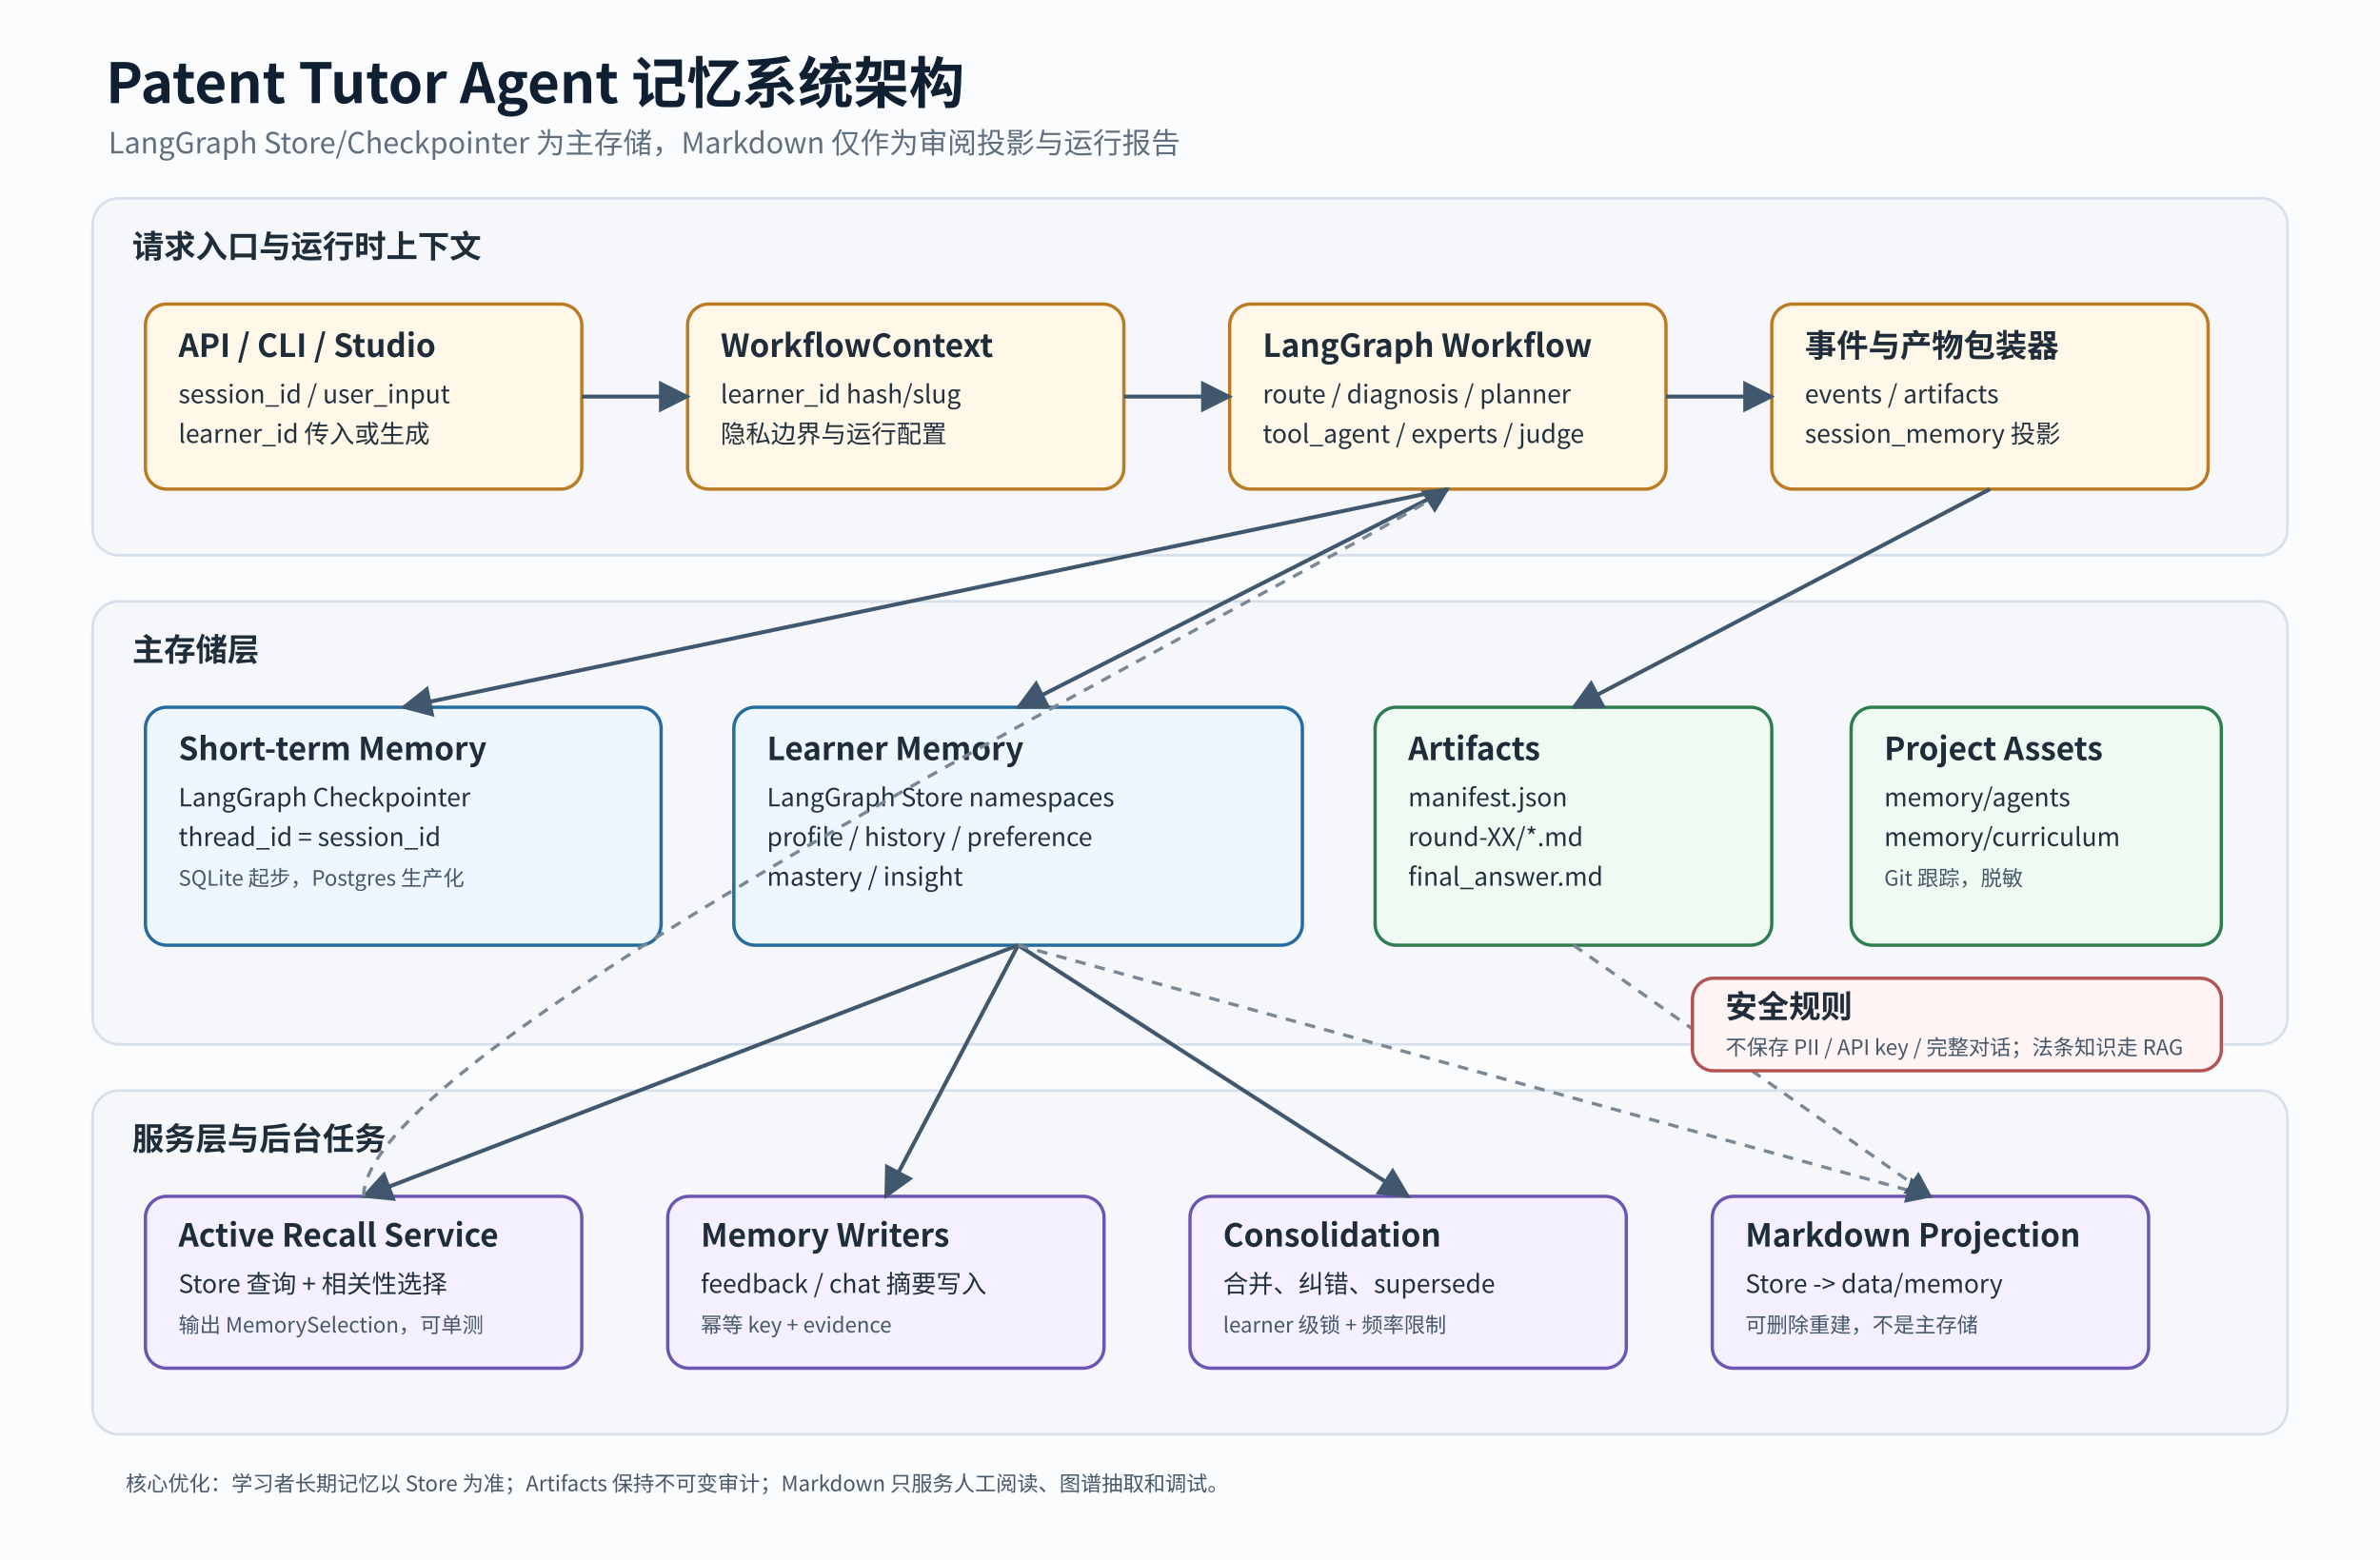
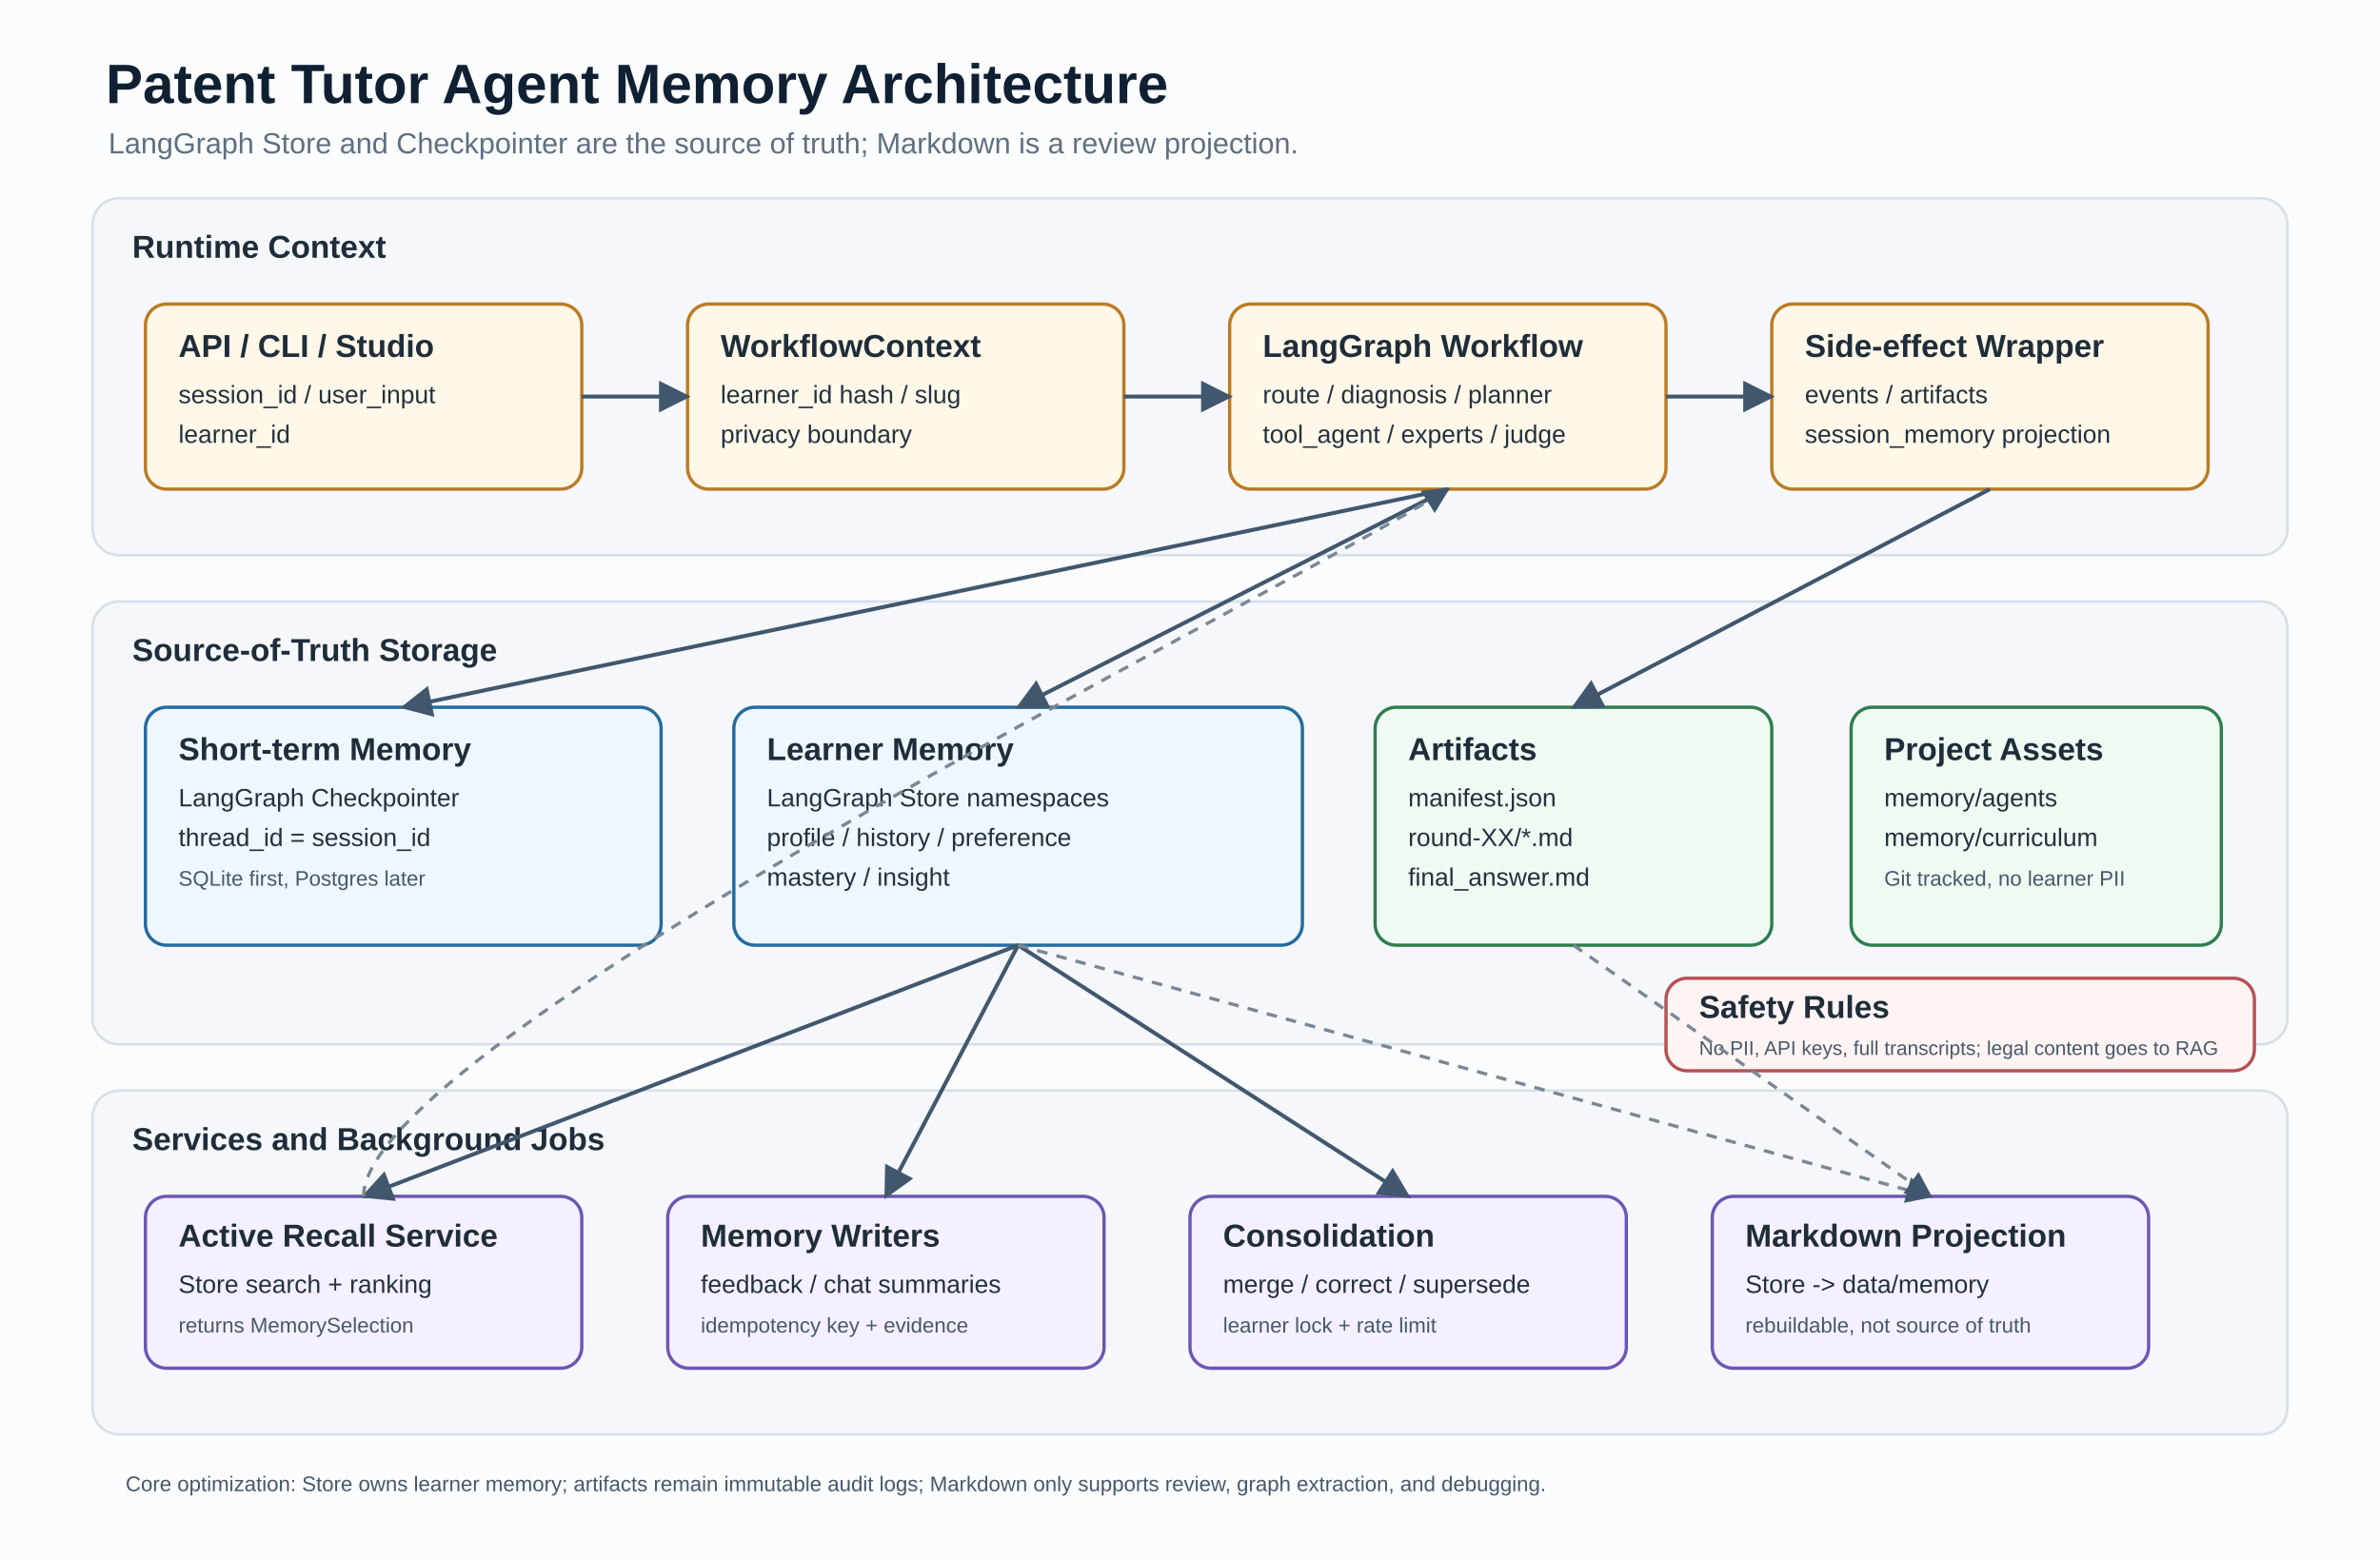
<svg xmlns="http://www.w3.org/2000/svg" width="1800" height="1180" viewBox="0 0 1800 1180">
  <defs>
-     <style>
-       text { font-family: "Noto Sans CJK SC", "WenQuanYi Micro Hei", "Microsoft YaHei", Arial, sans-serif; }
-       .title { font-size: 42px; font-weight: 700; fill: #102033; }
-       .subtitle { font-size: 22px; font-weight: 400; fill: #5f6f7f; }
-       .band { fill: #f5f7fb; stroke: #d7e0ea; stroke-width: 2; rx: 20; }
-       .box { fill: #ffffff; stroke: #6f86a3; stroke-width: 2.5; rx: 16; }
-       .store { fill: #eef7ff; stroke: #246b9f; }
-       .runtime { fill: #fff7e8; stroke: #bb7b23; }
-       .asset { fill: #effaf3; stroke: #2e7d4f; }
-       .agent { fill: #f4f0ff; stroke: #6c56b3; }
-       .warn { fill: #fff4f4; stroke: #b55252; }
-       .label { font-size: 24px; font-weight: 700; fill: #1f2d3a; }
-       .text { font-size: 19px; font-weight: 400; fill: #23313f; }
-       .small { font-size: 16px; font-weight: 400; fill: #46586a; }
-       .arrow { stroke: #41576d; stroke-width: 3; fill: none; marker-end: url(#arrow); }
-       .dash { stroke: #7a8794; stroke-width: 2.5; stroke-dasharray: 8 7; fill: none; marker-end: url(#arrow); }
-     </style>
    <marker id="arrow" viewBox="0 0 10 10" refX="9" refY="5" markerWidth="8" markerHeight="8" orient="auto-start-reverse">
      <path d="M 0 0 L 10 5 L 0 10 z" fill="#41576d" />
    </marker>
  </defs>
  <rect x="0" y="0" width="1800" height="1180" fill="#fbfcfe" />
-   <text x="80" y="78" class="title">Patent Tutor Agent 记忆系统架构</text>
-   <text x="82" y="116" class="subtitle">LangGraph Store/Checkpointer 为主存储，Markdown 仅作为审阅投影与运行报告</text>
-   <rect x="70" y="150" width="1660" height="270" class="band" />
-   <text x="100" y="195" class="label">请求入口与运行时上下文</text>
-   <rect x="110" y="230" width="330" height="140" class="box runtime" />
-   <text x="135" y="270" class="label">API / CLI / Studio</text>
-   <text x="135" y="305" class="text">session_id / user_input</text>
-   <text x="135" y="335" class="text">learner_id 传入或生成</text>
-   <rect x="520" y="230" width="330" height="140" class="box runtime" />
-   <text x="545" y="270" class="label">WorkflowContext</text>
-   <text x="545" y="305" class="text">learner_id hash/slug</text>
-   <text x="545" y="335" class="text">隐私边界与运行配置</text>
-   <rect x="930" y="230" width="330" height="140" class="box runtime" />
-   <text x="955" y="270" class="label">LangGraph Workflow</text>
-   <text x="955" y="305" class="text">route / diagnosis / planner</text>
-   <text x="955" y="335" class="text">tool_agent / experts / judge</text>
-   <rect x="1340" y="230" width="330" height="140" class="box runtime" />
-   <text x="1365" y="270" class="label">事件与产物包装器</text>
-   <text x="1365" y="305" class="text">events / artifacts</text>
-   <text x="1365" y="335" class="text">session_memory 投影</text>
-   <path d="M440 300 L520 300" class="arrow" />
-   <path d="M850 300 L930 300" class="arrow" />
-   <path d="M1260 300 L1340 300" class="arrow" />
-   <rect x="70" y="455" width="1660" height="335" class="band" />
-   <text x="100" y="500" class="label">主存储层</text>
-   <rect x="110" y="535" width="390" height="180" class="box store" />
-   <text x="135" y="575" class="label">Short-term Memory</text>
-   <text x="135" y="610" class="text">LangGraph Checkpointer</text>
-   <text x="135" y="640" class="text">thread_id = session_id</text>
-   <text x="135" y="670" class="small">SQLite 起步，Postgres 生产化</text>
-   <rect x="555" y="535" width="430" height="180" class="box store" />
-   <text x="580" y="575" class="label">Learner Memory</text>
-   <text x="580" y="610" class="text">LangGraph Store namespaces</text>
-   <text x="580" y="640" class="text">profile / history / preference</text>
-   <text x="580" y="670" class="text">mastery / insight</text>
-   <rect x="1040" y="535" width="300" height="180" class="box asset" />
-   <text x="1065" y="575" class="label">Artifacts</text>
-   <text x="1065" y="610" class="text">manifest.json</text>
-   <text x="1065" y="640" class="text">round-XX/*.md</text>
-   <text x="1065" y="670" class="text">final_answer.md</text>
-   <rect x="1400" y="535" width="280" height="180" class="box asset" />
-   <text x="1425" y="575" class="label">Project Assets</text>
-   <text x="1425" y="610" class="text">memory/agents</text>
-   <text x="1425" y="640" class="text">memory/curriculum</text>
-   <text x="1425" y="670" class="small">Git 跟踪，脱敏</text>
-   <path d="M1095 370 L305 535" class="arrow" />
-   <path d="M1095 370 L770 535" class="arrow" />
-   <path d="M1505 370 L1190 535" class="arrow" />
-   <rect x="70" y="825" width="1660" height="260" class="band" />
-   <text x="100" y="870" class="label">服务层与后台任务</text>
-   <rect x="110" y="905" width="330" height="130" class="box agent" />
-   <text x="135" y="943" class="label">Active Recall Service</text>
-   <text x="135" y="978" class="text">Store 查询 + 相关性选择</text>
-   <text x="135" y="1008" class="small">输出 MemorySelection，可单测</text>
-   <rect x="505" y="905" width="330" height="130" class="box agent" />
-   <text x="530" y="943" class="label">Memory Writers</text>
-   <text x="530" y="978" class="text">feedback / chat 摘要写入</text>
-   <text x="530" y="1008" class="small">幂等 key + evidence</text>
-   <rect x="900" y="905" width="330" height="130" class="box agent" />
-   <text x="925" y="943" class="label">Consolidation</text>
-   <text x="925" y="978" class="text">合并、纠错、supersede</text>
-   <text x="925" y="1008" class="small">learner 级锁 + 频率限制</text>
-   <rect x="1295" y="905" width="330" height="130" class="box agent" />
-   <text x="1320" y="943" class="label">Markdown Projection</text>
-   <text x="1320" y="978" class="text">Store -&gt; data/memory</text>
-   <text x="1320" y="1008" class="small">可删除重建，不是主存储</text>
-   <path d="M770 715 L275 905" class="arrow" />
-   <path d="M770 715 L670 905" class="arrow" />
-   <path d="M770 715 L1065 905" class="arrow" />
-   <path d="M770 715 L1460 905" class="dash" />
-   <path d="M1190 715 L1460 905" class="dash" />
-   <rect x="1280" y="740" width="400" height="70" class="box warn" />
-   <text x="1305" y="770" class="label">安全规则</text>
-   <text x="1305" y="798" class="small">不保存 PII / API key / 完整对话；法条知识走 RAG</text>
-   <path d="M275 905 C275 790 960 455 1095 370" class="dash" />
-   <text x="95" y="1128" class="small">核心优化：学习者长期记忆以 Store 为准；Artifacts 保持不可变审计；Markdown 只服务人工阅读、图谱抽取和调试。</text>
+   <text x="80" y="78" font-family="Arial, sans-serif" font-size="42" font-weight="700" fill="#102033">Patent Tutor Agent Memory Architecture</text>
+   <text x="82" y="116" font-family="Arial, sans-serif" font-size="22" fill="#5f6f7f">LangGraph Store and Checkpointer are the source of truth; Markdown is a review projection.</text>
+   <rect x="70" y="150" width="1660" height="270" fill="#f5f7fb" stroke="#d7e0ea" stroke-width="2" rx="20" />
+   <text x="100" y="195" font-family="Arial, sans-serif" font-size="24" font-weight="700" fill="#1f2d3a">Runtime Context</text>
+   <rect x="110" y="230" width="330" height="140" fill="#fff7e8" stroke="#bb7b23" stroke-width="2.5" rx="16" />
+   <text x="135" y="270" font-family="Arial, sans-serif" font-size="24" font-weight="700" fill="#1f2d3a">API / CLI / Studio</text>
+   <text x="135" y="305" font-family="Arial, sans-serif" font-size="19" fill="#23313f">session_id / user_input</text>
+   <text x="135" y="335" font-family="Arial, sans-serif" font-size="19" fill="#23313f">learner_id</text>
+   <rect x="520" y="230" width="330" height="140" fill="#fff7e8" stroke="#bb7b23" stroke-width="2.5" rx="16" />
+   <text x="545" y="270" font-family="Arial, sans-serif" font-size="24" font-weight="700" fill="#1f2d3a">WorkflowContext</text>
+   <text x="545" y="305" font-family="Arial, sans-serif" font-size="19" fill="#23313f">learner_id hash / slug</text>
+   <text x="545" y="335" font-family="Arial, sans-serif" font-size="19" fill="#23313f">privacy boundary</text>
+   <rect x="930" y="230" width="330" height="140" fill="#fff7e8" stroke="#bb7b23" stroke-width="2.5" rx="16" />
+   <text x="955" y="270" font-family="Arial, sans-serif" font-size="24" font-weight="700" fill="#1f2d3a">LangGraph Workflow</text>
+   <text x="955" y="305" font-family="Arial, sans-serif" font-size="19" fill="#23313f">route / diagnosis / planner</text>
+   <text x="955" y="335" font-family="Arial, sans-serif" font-size="19" fill="#23313f">tool_agent / experts / judge</text>
+   <rect x="1340" y="230" width="330" height="140" fill="#fff7e8" stroke="#bb7b23" stroke-width="2.5" rx="16" />
+   <text x="1365" y="270" font-family="Arial, sans-serif" font-size="24" font-weight="700" fill="#1f2d3a">Side-effect Wrapper</text>
+   <text x="1365" y="305" font-family="Arial, sans-serif" font-size="19" fill="#23313f">events / artifacts</text>
+   <text x="1365" y="335" font-family="Arial, sans-serif" font-size="19" fill="#23313f">session_memory projection</text>
+   <path d="M440 300 L520 300" stroke="#41576d" stroke-width="3" fill="none" marker-end="url(#arrow)" />
+   <path d="M850 300 L930 300" stroke="#41576d" stroke-width="3" fill="none" marker-end="url(#arrow)" />
+   <path d="M1260 300 L1340 300" stroke="#41576d" stroke-width="3" fill="none" marker-end="url(#arrow)" />
+   <rect x="70" y="455" width="1660" height="335" fill="#f5f7fb" stroke="#d7e0ea" stroke-width="2" rx="20" />
+   <text x="100" y="500" font-family="Arial, sans-serif" font-size="24" font-weight="700" fill="#1f2d3a">Source-of-Truth Storage</text>
+   <rect x="110" y="535" width="390" height="180" fill="#eef7ff" stroke="#246b9f" stroke-width="2.5" rx="16" />
+   <text x="135" y="575" font-family="Arial, sans-serif" font-size="24" font-weight="700" fill="#1f2d3a">Short-term Memory</text>
+   <text x="135" y="610" font-family="Arial, sans-serif" font-size="19" fill="#23313f">LangGraph Checkpointer</text>
+   <text x="135" y="640" font-family="Arial, sans-serif" font-size="19" fill="#23313f">thread_id = session_id</text>
+   <text x="135" y="670" font-family="Arial, sans-serif" font-size="16" fill="#46586a">SQLite first, Postgres later</text>
+   <rect x="555" y="535" width="430" height="180" fill="#eef7ff" stroke="#246b9f" stroke-width="2.5" rx="16" />
+   <text x="580" y="575" font-family="Arial, sans-serif" font-size="24" font-weight="700" fill="#1f2d3a">Learner Memory</text>
+   <text x="580" y="610" font-family="Arial, sans-serif" font-size="19" fill="#23313f">LangGraph Store namespaces</text>
+   <text x="580" y="640" font-family="Arial, sans-serif" font-size="19" fill="#23313f">profile / history / preference</text>
+   <text x="580" y="670" font-family="Arial, sans-serif" font-size="19" fill="#23313f">mastery / insight</text>
+   <rect x="1040" y="535" width="300" height="180" fill="#effaf3" stroke="#2e7d4f" stroke-width="2.5" rx="16" />
+   <text x="1065" y="575" font-family="Arial, sans-serif" font-size="24" font-weight="700" fill="#1f2d3a">Artifacts</text>
+   <text x="1065" y="610" font-family="Arial, sans-serif" font-size="19" fill="#23313f">manifest.json</text>
+   <text x="1065" y="640" font-family="Arial, sans-serif" font-size="19" fill="#23313f">round-XX/*.md</text>
+   <text x="1065" y="670" font-family="Arial, sans-serif" font-size="19" fill="#23313f">final_answer.md</text>
+   <rect x="1400" y="535" width="280" height="180" fill="#effaf3" stroke="#2e7d4f" stroke-width="2.5" rx="16" />
+   <text x="1425" y="575" font-family="Arial, sans-serif" font-size="24" font-weight="700" fill="#1f2d3a">Project Assets</text>
+   <text x="1425" y="610" font-family="Arial, sans-serif" font-size="19" fill="#23313f">memory/agents</text>
+   <text x="1425" y="640" font-family="Arial, sans-serif" font-size="19" fill="#23313f">memory/curriculum</text>
+   <text x="1425" y="670" font-family="Arial, sans-serif" font-size="16" fill="#46586a">Git tracked, no learner PII</text>
+   <path d="M1095 370 L305 535" stroke="#41576d" stroke-width="3" fill="none" marker-end="url(#arrow)" />
+   <path d="M1095 370 L770 535" stroke="#41576d" stroke-width="3" fill="none" marker-end="url(#arrow)" />
+   <path d="M1505 370 L1190 535" stroke="#41576d" stroke-width="3" fill="none" marker-end="url(#arrow)" />
+   <rect x="1260" y="740" width="445" height="70" fill="#fff4f4" stroke="#b55252" stroke-width="2.5" rx="16" />
+   <text x="1285" y="770" font-family="Arial, sans-serif" font-size="24" font-weight="700" fill="#1f2d3a">Safety Rules</text>
+   <text x="1285" y="798" font-family="Arial, sans-serif" font-size="15" fill="#46586a">No PII, API keys, full transcripts; legal content goes to RAG</text>
+   <rect x="70" y="825" width="1660" height="260" fill="#f5f7fb" stroke="#d7e0ea" stroke-width="2" rx="20" />
+   <text x="100" y="870" font-family="Arial, sans-serif" font-size="24" font-weight="700" fill="#1f2d3a">Services and Background Jobs</text>
+   <rect x="110" y="905" width="330" height="130" fill="#f4f0ff" stroke="#6c56b3" stroke-width="2.5" rx="16" />
+   <text x="135" y="943" font-family="Arial, sans-serif" font-size="24" font-weight="700" fill="#1f2d3a">Active Recall Service</text>
+   <text x="135" y="978" font-family="Arial, sans-serif" font-size="19" fill="#23313f">Store search + ranking</text>
+   <text x="135" y="1008" font-family="Arial, sans-serif" font-size="16" fill="#46586a">returns MemorySelection</text>
+   <rect x="505" y="905" width="330" height="130" fill="#f4f0ff" stroke="#6c56b3" stroke-width="2.5" rx="16" />
+   <text x="530" y="943" font-family="Arial, sans-serif" font-size="24" font-weight="700" fill="#1f2d3a">Memory Writers</text>
+   <text x="530" y="978" font-family="Arial, sans-serif" font-size="19" fill="#23313f">feedback / chat summaries</text>
+   <text x="530" y="1008" font-family="Arial, sans-serif" font-size="16" fill="#46586a">idempotency key + evidence</text>
+   <rect x="900" y="905" width="330" height="130" fill="#f4f0ff" stroke="#6c56b3" stroke-width="2.5" rx="16" />
+   <text x="925" y="943" font-family="Arial, sans-serif" font-size="24" font-weight="700" fill="#1f2d3a">Consolidation</text>
+   <text x="925" y="978" font-family="Arial, sans-serif" font-size="19" fill="#23313f">merge / correct / supersede</text>
+   <text x="925" y="1008" font-family="Arial, sans-serif" font-size="16" fill="#46586a">learner lock + rate limit</text>
+   <rect x="1295" y="905" width="330" height="130" fill="#f4f0ff" stroke="#6c56b3" stroke-width="2.5" rx="16" />
+   <text x="1320" y="943" font-family="Arial, sans-serif" font-size="24" font-weight="700" fill="#1f2d3a">Markdown Projection</text>
+   <text x="1320" y="978" font-family="Arial, sans-serif" font-size="19" fill="#23313f">Store -&gt; data/memory</text>
+   <text x="1320" y="1008" font-family="Arial, sans-serif" font-size="16" fill="#46586a">rebuildable, not source of truth</text>
+   <path d="M770 715 L275 905" stroke="#41576d" stroke-width="3" fill="none" marker-end="url(#arrow)" />
+   <path d="M770 715 L670 905" stroke="#41576d" stroke-width="3" fill="none" marker-end="url(#arrow)" />
+   <path d="M770 715 L1065 905" stroke="#41576d" stroke-width="3" fill="none" marker-end="url(#arrow)" />
+   <path d="M770 715 L1460 905" stroke="#7a8794" stroke-width="2.5" stroke-dasharray="8 7" fill="none" marker-end="url(#arrow)" />
+   <path d="M1190 715 L1460 905" stroke="#7a8794" stroke-width="2.5" stroke-dasharray="8 7" fill="none" marker-end="url(#arrow)" />
+   <path d="M275 905 C275 790 960 455 1095 370" stroke="#7a8794" stroke-width="2.5" stroke-dasharray="8 7" fill="none" marker-end="url(#arrow)" />
+   <text x="95" y="1128" font-family="Arial, sans-serif" font-size="16" fill="#46586a">Core optimization: Store owns learner memory; artifacts remain immutable audit logs; Markdown only supports review, graph extraction, and debugging.</text>
</svg>
